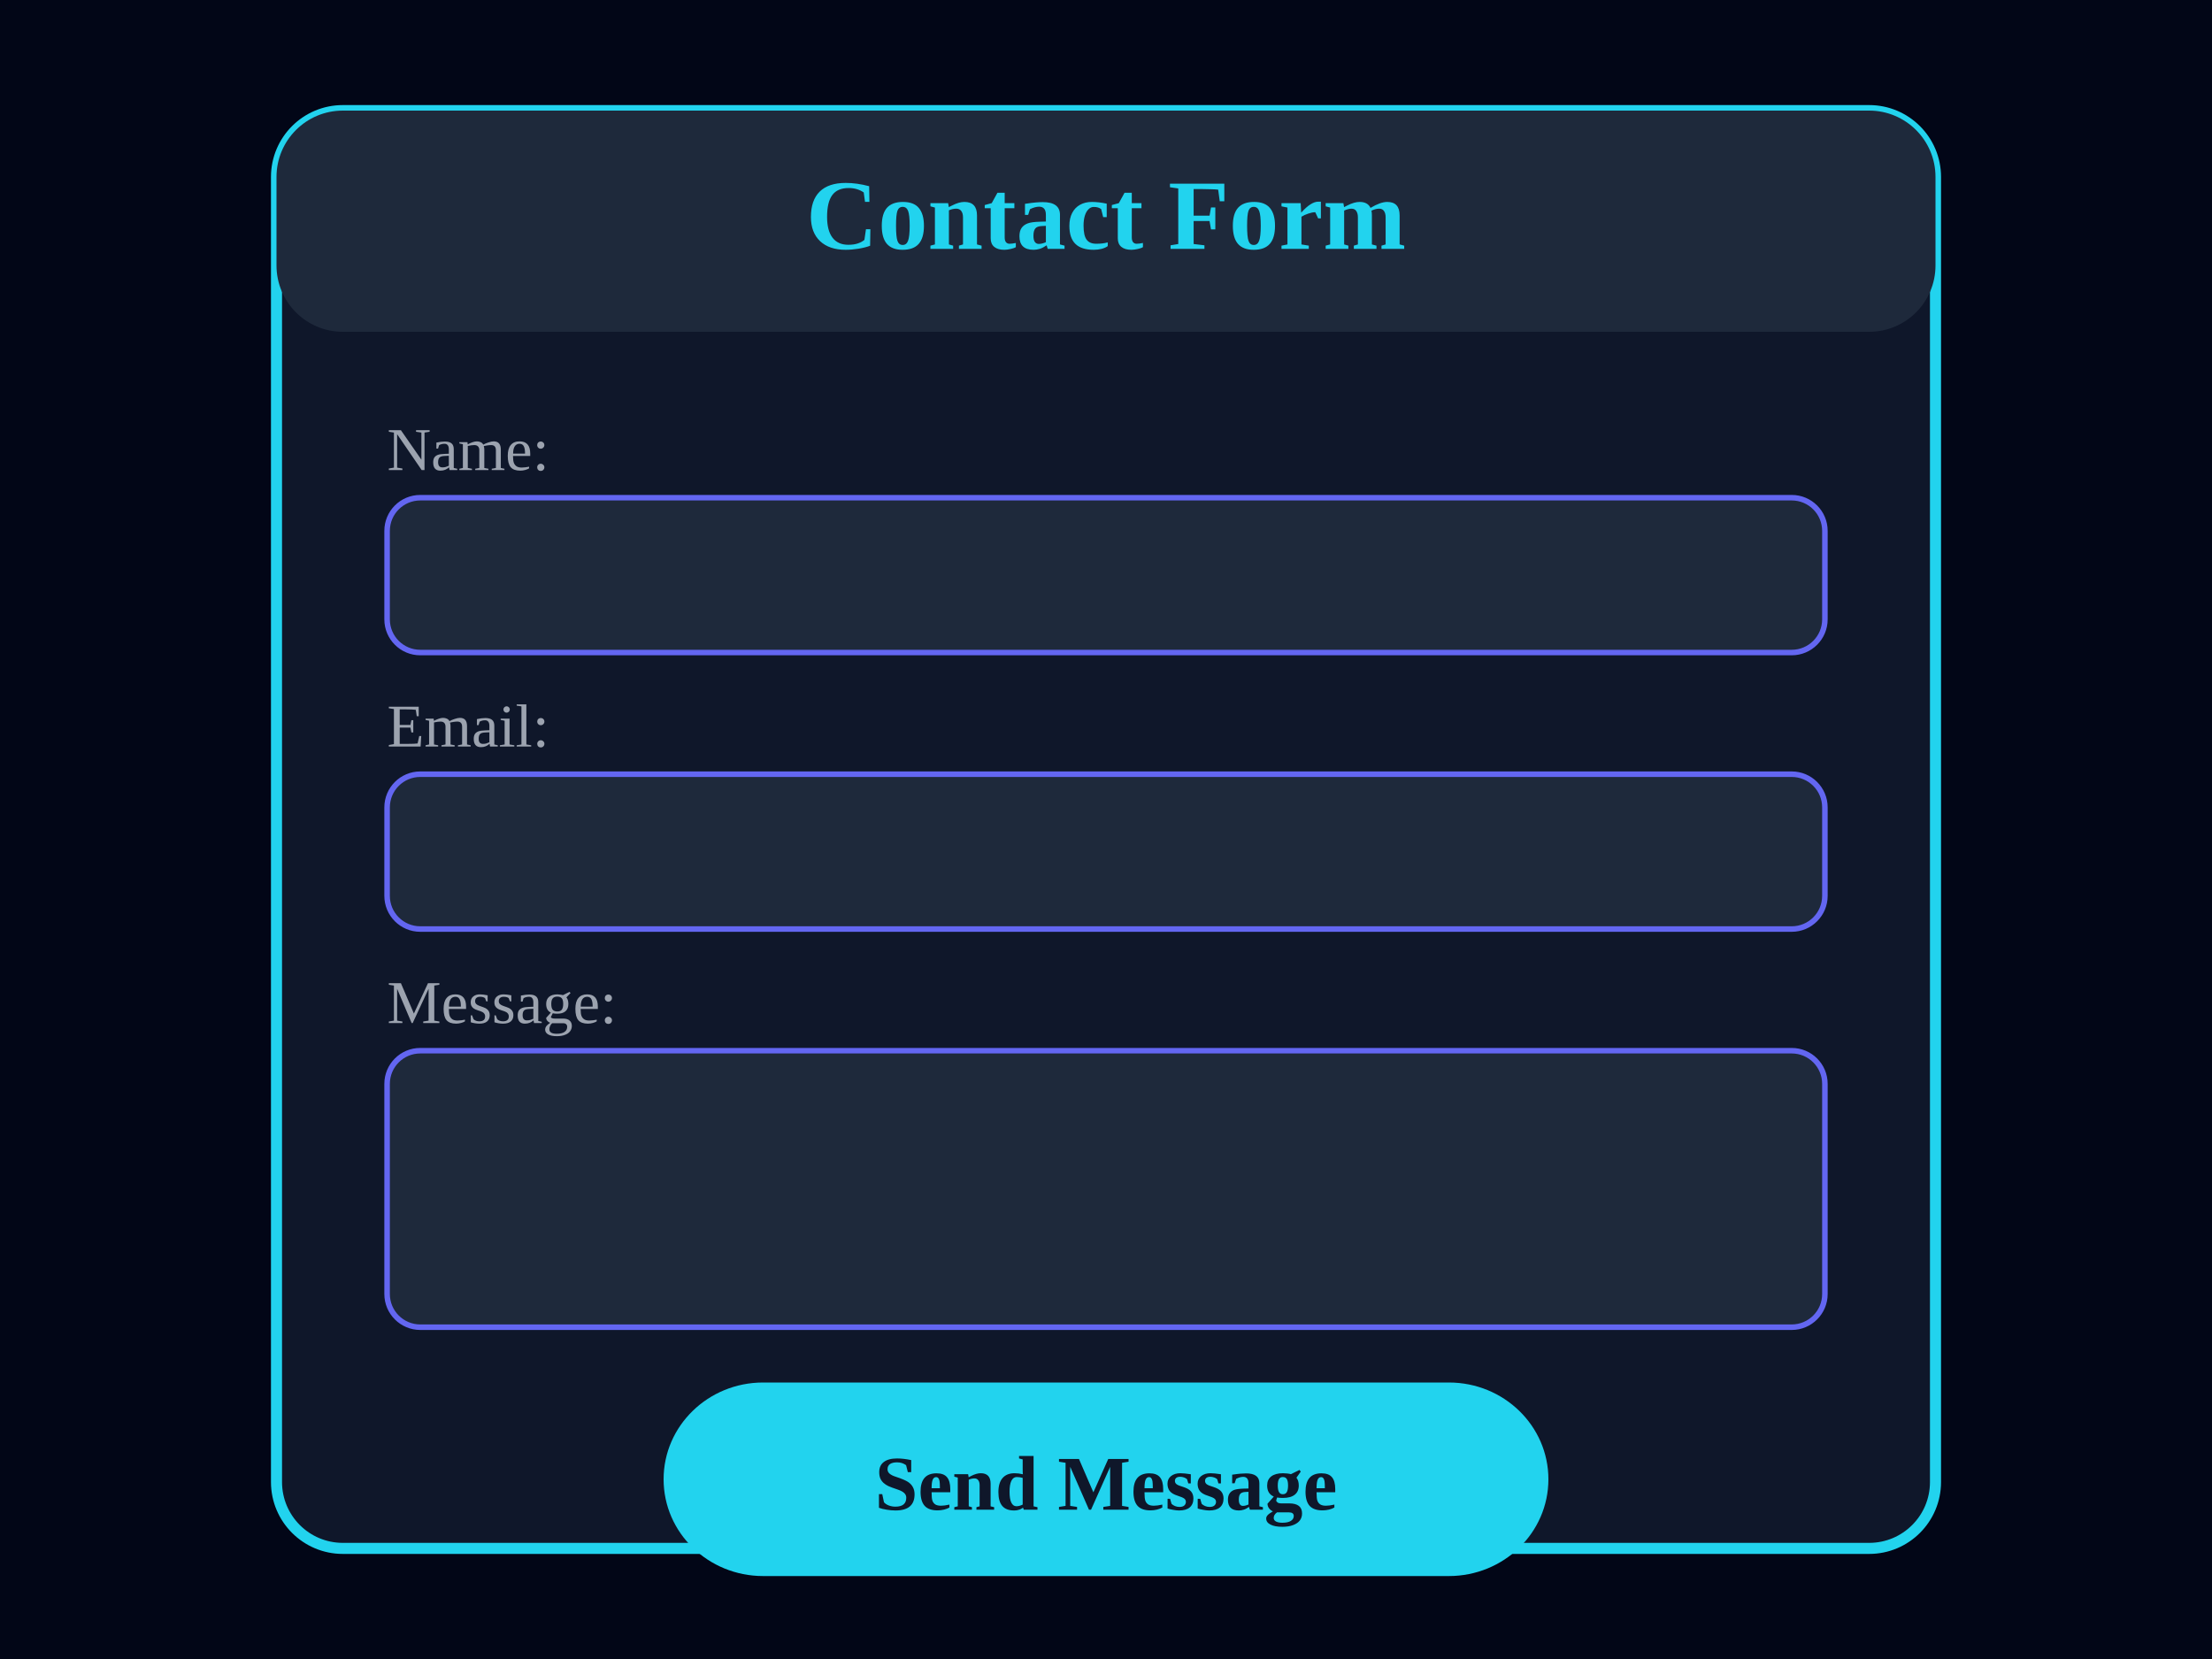
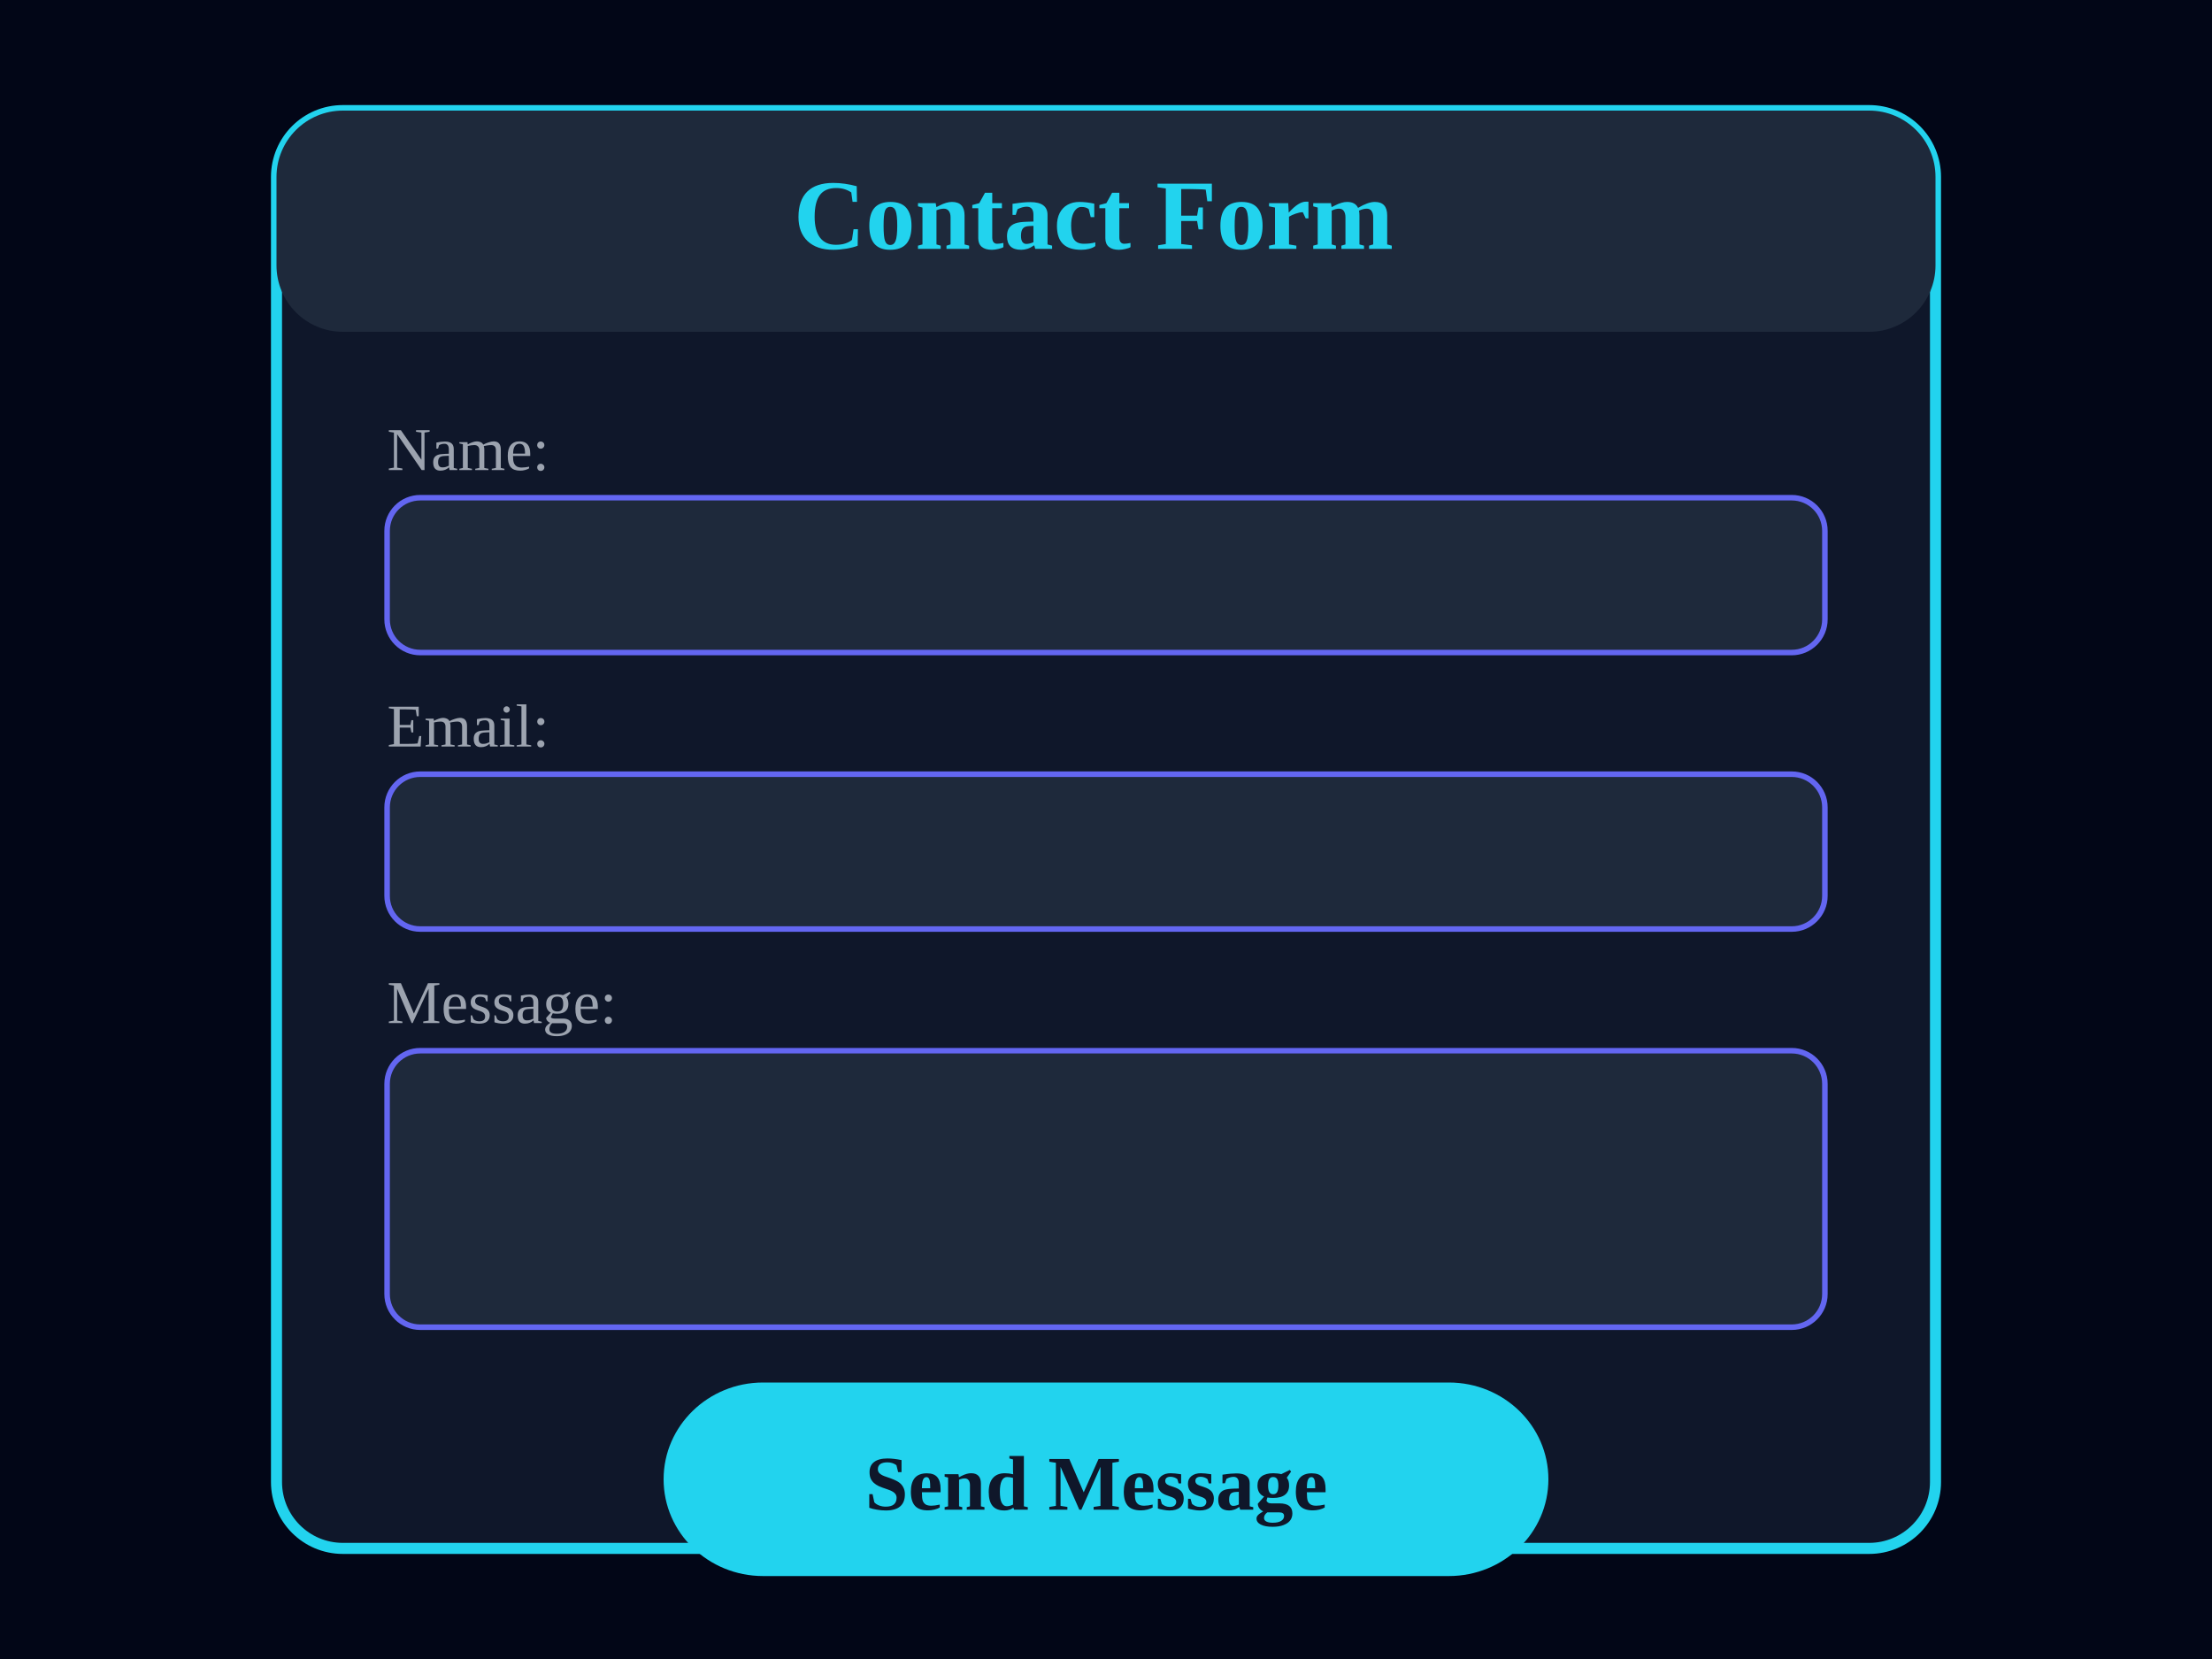
<svg xmlns="http://www.w3.org/2000/svg" width="400" height="300" viewBox="0 0 400 300" fill="none">
  <rect width="400" height="300" fill="#020617" />
-   <rect x="50" y="20" width="300" height="260" rx="12" fill="#0f172a" stroke="#22d3ee" stroke-width="2" />
-   <rect x="50" y="20" width="300" height="40" rx="12" fill="#1e293b" />
-   <text x="200" y="45" font-size="18" fill="#22d3ee" text-anchor="middle" font-weight="bold">Contact Form</text>
-   <text x="70" y="85" font-size="11" fill="#9ca3af">Name:</text>
-   <rect x="70" y="90" width="260" height="28" rx="6" fill="#1e293b" stroke="#6366f1" stroke-width="1" />
-   <text x="70" y="135" font-size="11" fill="#9ca3af">Email:</text>
-   <rect x="70" y="140" width="260" height="28" rx="6" fill="#1e293b" stroke="#6366f1" stroke-width="1" />
-   <text x="70" y="185" font-size="11" fill="#9ca3af">Message:</text>
-   <rect x="70" y="190" width="260" height="50" rx="6" fill="#1e293b" stroke="#6366f1" stroke-width="1" />
-   <rect x="120" y="250" width="160" height="35" rx="18" fill="#22d3ee" />
-   <text x="200" y="273" font-size="14" fill="#0f172a" text-anchor="middle" font-weight="bold">Send Message</text>
+   <rect x="50" y="20" width="300" height="260" rx="12" fill="#0f172a" stroke="#22d3ee" stroke-width="2">
+     <animate attributeName="opacity" from="0" to="1" dur="0.5s" fill="freeze" />
+   </rect>
+   <rect x="50" y="20" width="300" height="40" rx="12" fill="#1e293b">
+     <animate attributeName="opacity" from="0" to="1" begin="0.3s" dur="0.5s" fill="freeze" />
+   </rect>
+   <text x="200" y="45" font-size="18" fill="#22d3ee" text-anchor="middle" font-weight="bold">
+     Contact Form
+     <animate attributeName="opacity" from="0" to="1" begin="0.6s" dur="0.5s" fill="freeze" />
+   </text>
+   <text x="70" y="85" font-size="11" fill="#9ca3af">
+     Name:
+     <animate attributeName="opacity" from="0" to="1" begin="0.8s" dur="0.3s" fill="freeze" />
+   </text>
+   <rect x="70" y="90" width="260" height="28" rx="6" fill="#1e293b" stroke="#6366f1" stroke-width="1">
+     <animate attributeName="width" from="0" to="260" begin="0.8s" dur="0.4s" fill="freeze" />
+     <animate attributeName="stroke" values="#6366f1;#22d3ee;#6366f1" begin="3s" dur="2.5s" repeatCount="indefinite" />
+   </rect>
+   <text x="80" y="107" font-size="13" fill="#e5e7eb" opacity="0">
+     John Doe
+     <animate attributeName="opacity" from="0" to="1" begin="1.5s" dur="0.5s" fill="freeze" />
+   </text>
+   <text x="70" y="135" font-size="11" fill="#9ca3af">
+     Email:
+     <animate attributeName="opacity" from="0" to="1" begin="1.2s" dur="0.3s" fill="freeze" />
+   </text>
+   <rect x="70" y="140" width="260" height="28" rx="6" fill="#1e293b" stroke="#6366f1" stroke-width="1">
+     <animate attributeName="width" from="0" to="260" begin="1.2s" dur="0.4s" fill="freeze" />
+   </rect>
+   <text x="80" y="157" font-size="13" fill="#e5e7eb" opacity="0">
+     john@example.com
+     <animate attributeName="opacity" from="0" to="1" begin="2s" dur="0.5s" fill="freeze" />
+   </text>
+   <text x="70" y="185" font-size="11" fill="#9ca3af">
+     Message:
+     <animate attributeName="opacity" from="0" to="1" begin="1.6s" dur="0.3s" fill="freeze" />
+   </text>
+   <rect x="70" y="190" width="260" height="50" rx="6" fill="#1e293b" stroke="#6366f1" stroke-width="1">
+     <animate attributeName="width" from="0" to="260" begin="1.6s" dur="0.4s" fill="freeze" />
+   </rect>
+   <text x="80" y="207" font-size="12" fill="#e5e7eb" opacity="0">
+     <tspan x="80" dy="0">I'd like to discuss...</tspan>
+     <animate attributeName="opacity" from="0" to="1" begin="2.5s" dur="0.5s" fill="freeze" />
+   </text>
+   <rect x="120" y="250" width="160" height="35" rx="18" fill="#22d3ee">
+     <animate attributeName="opacity" from="0" to="1" begin="2.8s" dur="0.5s" fill="freeze" />
+     <animateTransform attributeName="transform" type="scale" values="1;1.03;1" begin="3.5s" dur="1.5s" repeatCount="indefinite" additive="sum" />
+   </rect>
+   <text x="200" y="273" font-size="14" fill="#0f172a" text-anchor="middle" font-weight="bold">
+     Send Message
+     <animate attributeName="opacity" from="0" to="1" begin="3s" dur="0.5s" fill="freeze" />
+   </text>
+   <rect x="235" y="197" width="2" height="12" fill="#22d3ee" opacity="0">
+     <animate attributeName="opacity" values="0;1;1;0" begin="2.5s" dur="1s" repeatCount="indefinite" />
+   </rect>
+   <circle cx="115" cy="255" r="2" fill="#22d3ee" opacity="0">
+     <animate attributeName="opacity" values="0;1;0" begin="4s" dur="2s" repeatCount="indefinite" />
+     <animate attributeName="r" values="2;4;2" begin="4s" dur="2s" repeatCount="indefinite" />
+   </circle>
+   <circle cx="285" cy="255" r="2" fill="#6366f1" opacity="0">
+     <animate attributeName="opacity" values="0;1;0" begin="4.5s" dur="2s" repeatCount="indefinite" />
+     <animate attributeName="r" values="2;4;2" begin="4.5s" dur="2s" repeatCount="indefinite" />
+   </circle>
</svg>
